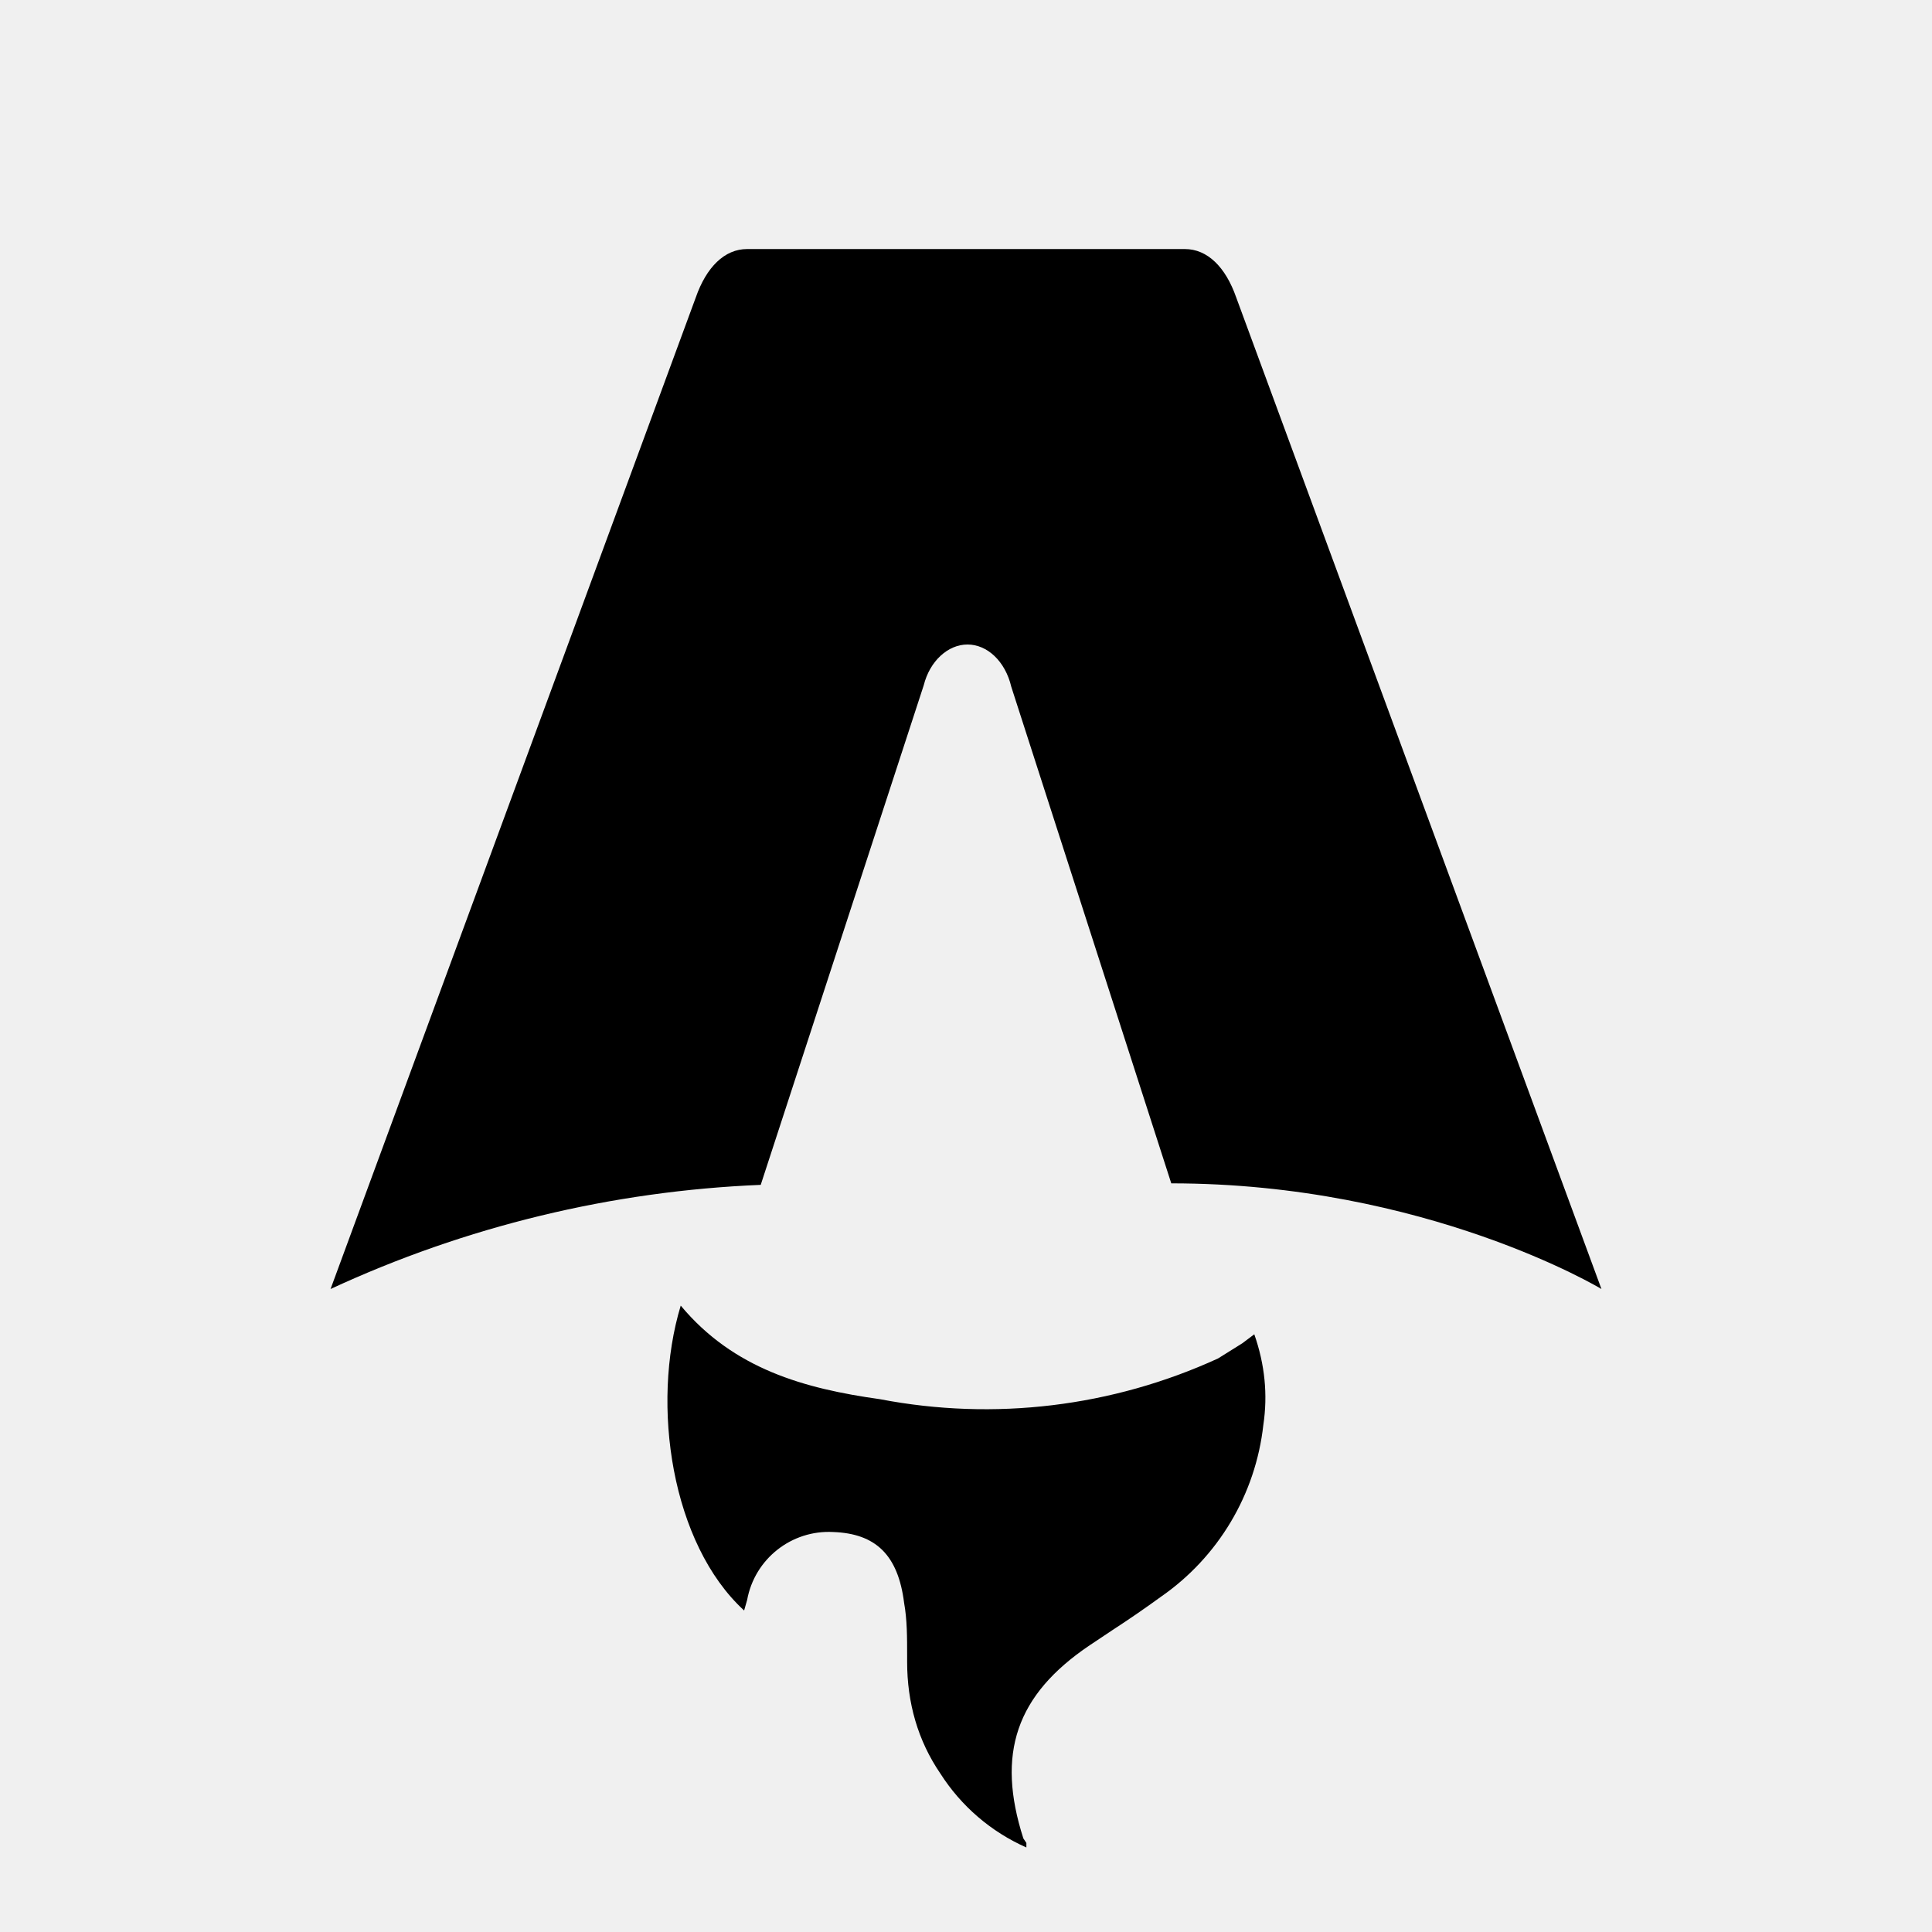
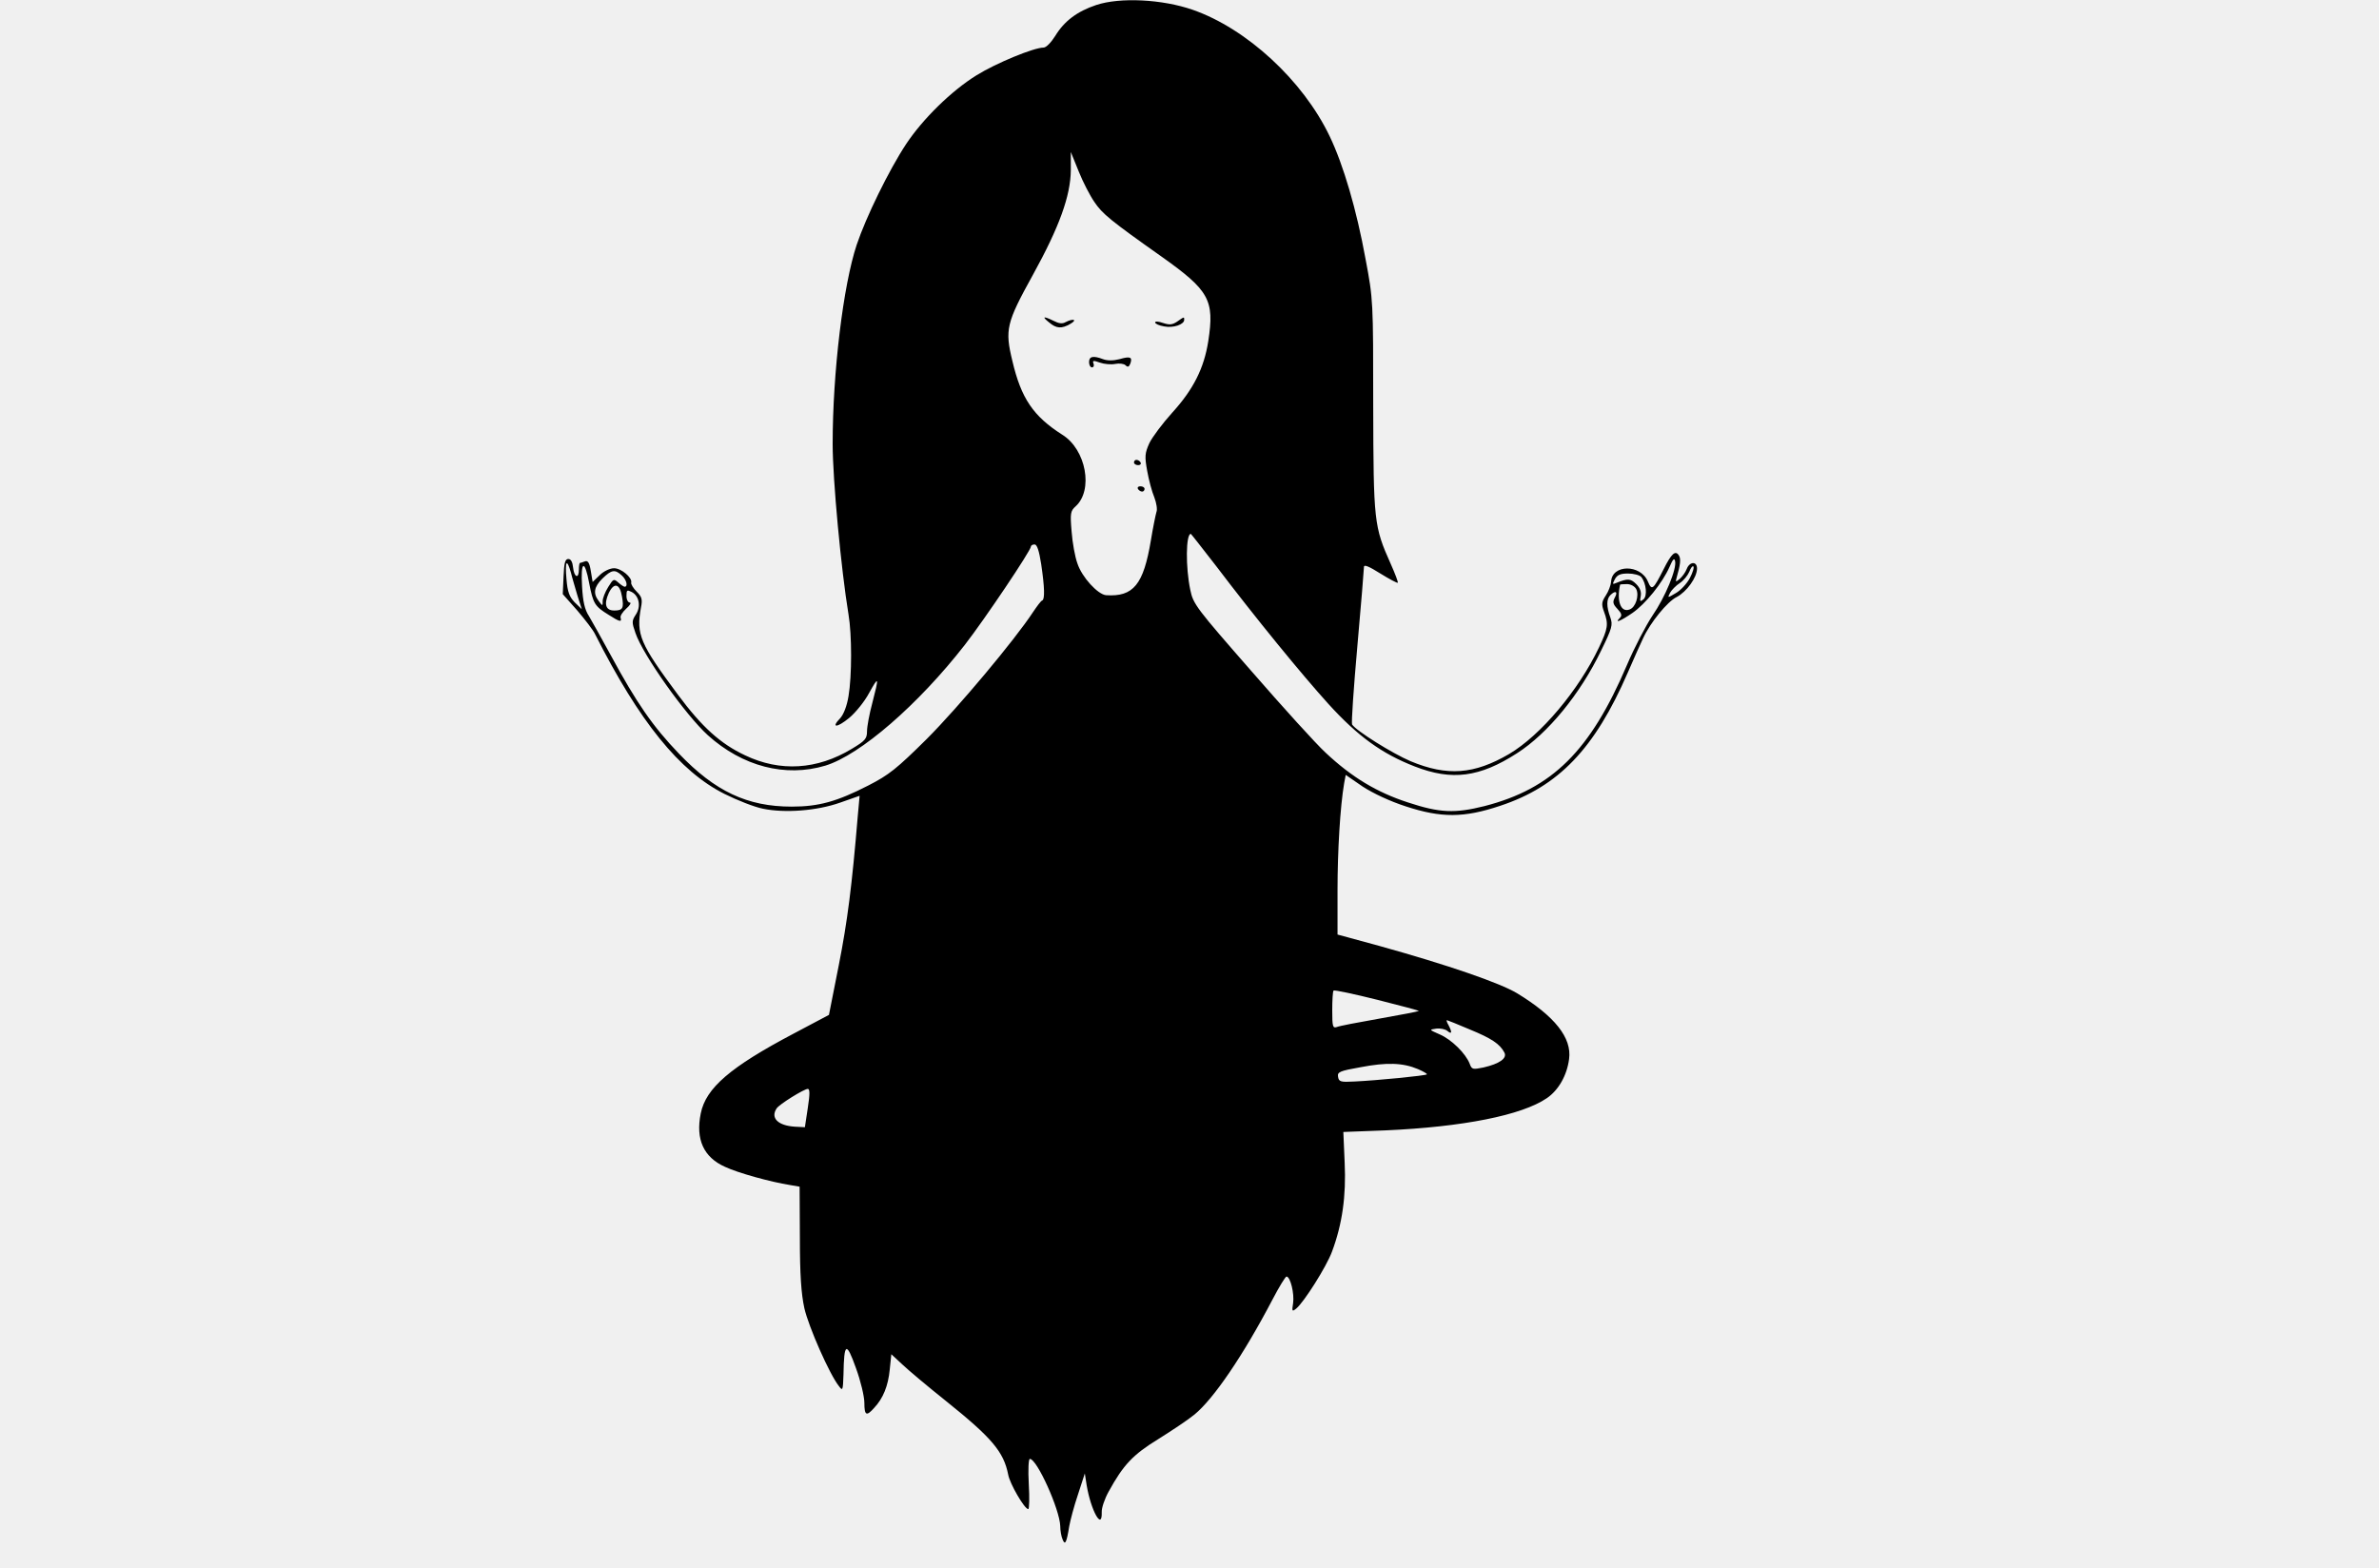
- <svg xmlns="http://www.w3.org/2000/svg" fill="none" viewBox="0 0 128 128">
-   <path d="M50.4 78.5a75.1 75.1 0 0 0-28.5 6.9l24.2-65.7c.7-2 1.9-3.2 3.4-3.2h29c1.5 0 2.7 1.2 3.4 3.2l24.2 65.7s-11.6-7-28.5-7L67 45.5c-.4-1.7-1.6-2.8-2.9-2.8-1.3 0-2.5 1.1-2.9 2.7L50.4 78.5Zm-1.1 28.2Zm-4.2-20.2c-2 6.6-.6 15.8 4.2 20.2a17.5 17.5 0 0 1 .2-.7 5.5 5.5 0 0 1 5.7-4.5c2.8.1 4.3 1.5 4.7 4.7.2 1.1.2 2.3.2 3.5v.4c0 2.7.7 5.2 2.2 7.4a13 13 0 0 0 5.7 4.9v-.3l-.2-.3c-1.8-5.6-.5-9.5 4.4-12.8l1.5-1a73 73 0 0 0 3.2-2.2 16 16 0 0 0 6.8-11.4c.3-2 .1-4-.6-6l-.8.6-1.6 1a37 37 0 0 1-22.4 2.7c-5-.7-9.7-2-13.2-6.2Z" />
-   <style>
-         path { fill: #000; }
-         @media (prefers-color-scheme: dark) {
-             path { fill: #FFF; }
-         }
-     </style>
+ <svg xmlns="http://www.w3.org/2000/svg" version="1.0" width="900pt" height="593pt" viewBox="0 0 900 593" preserveAspectRatio="xMidYMid meet">
+   <g transform="translate(0,593) scale(0.1,-0.1)" fill="#000000" stroke="none">
+     <path d="M4147 5911 c-72 -24 -121 -61 -155 -117 -15 -24 -34 -44 -44 -44 -37 0 -180 -59 -254 -105 -95 -59 -203 -165 -266 -260 -66 -100 -152 -277 -187 -381 -51 -153 -91 -483 -91 -754 0 -133 32 -475 60 -645 13 -76 13 -233 0 -309 -6 -37 -18 -68 -31 -83 -37 -38 -13 -38 34 1 24 20 58 62 75 94 37 67 38 62 12 -38 -11 -41 -20 -89 -20 -107 0 -28 -7 -36 -57 -66 -132 -80 -272 -88 -404 -25 -94 44 -164 108 -254 229 -144 194 -159 228 -140 331 6 30 3 40 -16 59 -13 13 -23 29 -21 35 4 19 -38 54 -65 54 -15 0 -39 -11 -54 -26 l-27 -26 -7 42 c-5 31 -11 40 -22 36 -8 -3 -17 -6 -19 -6 -2 0 -4 -11 -4 -25 0 -37 -18 -30 -22 8 -2 20 -8 32 -18 32 -12 0 -16 -15 -18 -66 l-3 -67 55 -62 c29 -34 60 -74 67 -89 168 -332 320 -520 490 -605 48 -24 114 -50 146 -56 82 -17 203 -8 291 23 l74 26 -7 -77 c-22 -264 -39 -398 -72 -565 l-37 -187 -134 -71 c-239 -126 -332 -206 -351 -302 -20 -98 11 -166 92 -202 49 -23 171 -57 247 -69 l35 -6 1 -193 c0 -140 5 -212 17 -267 16 -70 95 -250 131 -295 14 -19 15 -16 17 45 2 121 11 125 47 24 18 -49 32 -108 32 -132 0 -48 8 -52 37 -19 34 36 53 83 59 145 l6 58 42 -39 c22 -21 97 -84 166 -139 172 -138 217 -191 234 -277 6 -35 62 -131 76 -131 4 0 5 43 2 95 -3 54 -1 95 4 95 27 0 113 -191 115 -254 0 -17 4 -40 9 -51 9 -23 15 -13 25 50 4 22 18 76 33 120 l26 80 7 -45 c16 -95 59 -173 57 -102 -1 16 11 51 26 78 56 102 92 140 188 199 51 32 113 73 137 93 72 59 184 223 295 435 25 48 49 87 53 87 15 -1 30 -65 25 -100 -5 -32 -4 -34 12 -21 29 24 114 158 135 215 39 104 54 211 48 337 l-5 116 159 6 c293 13 516 57 611 122 44 30 76 86 84 148 11 80 -54 162 -197 249 -65 39 -262 107 -521 179 l-158 43 0 167 c0 149 10 317 25 405 l6 32 64 -44 c40 -26 104 -56 163 -75 134 -44 220 -44 357 2 221 73 358 216 483 504 24 55 50 114 58 130 27 59 92 139 127 156 38 20 77 74 77 108 0 28 -28 27 -39 -2 -5 -13 -17 -29 -26 -37 -16 -13 -17 -13 -12 5 14 48 17 71 8 84 -13 20 -28 6 -57 -52 -40 -79 -45 -83 -60 -47 -28 66 -136 65 -139 -1 -1 -13 -10 -37 -20 -52 -16 -24 -17 -34 -7 -61 18 -48 15 -64 -19 -136 -77 -162 -220 -332 -340 -403 -132 -77 -234 -85 -373 -27 -68 29 -206 115 -221 139 -3 6 6 139 20 296 14 157 25 292 25 300 0 10 19 2 62 -25 34 -21 64 -37 66 -35 2 2 -10 34 -27 72 -63 141 -65 158 -66 598 0 396 0 402 -29 555 -34 187 -84 357 -136 465 -101 211 -314 407 -518 478 -115 40 -275 48 -365 18z m-7 -745 c30 -45 62 -71 253 -206 182 -129 202 -165 178 -321 -16 -102 -56 -182 -136 -270 -37 -41 -76 -93 -87 -116 -17 -38 -18 -50 -8 -105 6 -34 18 -79 27 -100 8 -21 12 -46 8 -55 -3 -10 -13 -58 -21 -107 -28 -168 -66 -215 -170 -208 -31 3 -91 68 -108 120 -9 24 -19 79 -22 121 -6 69 -4 78 15 95 68 61 40 215 -50 271 -110 70 -156 138 -189 279 -29 119 -23 144 77 325 101 183 143 300 144 397 l0 69 30 -74 c16 -40 43 -92 59 -115z m461 -1378 c148 -195 321 -407 425 -522 111 -122 202 -188 326 -236 141 -55 246 -41 387 50 117 75 239 224 318 388 42 86 45 97 35 126 -15 41 -15 69 0 84 19 19 30 14 17 -9 -9 -17 -7 -25 10 -43 16 -17 18 -25 9 -34 -22 -22 3 -12 48 19 49 34 113 113 140 174 13 30 18 35 21 22 7 -29 -37 -136 -86 -207 -24 -36 -68 -120 -96 -186 -139 -326 -283 -468 -539 -534 -112 -28 -169 -26 -290 14 -117 38 -212 95 -311 188 -35 32 -161 171 -281 309 -208 238 -220 253 -231 307 -18 85 -17 212 2 212 1 0 44 -55 96 -122z m-662 7 c13 -88 14 -132 4 -137 -5 -1 -20 -22 -35 -44 -68 -104 -283 -361 -402 -480 -114 -113 -143 -136 -221 -176 -119 -61 -188 -80 -290 -80 -168 0 -290 58 -426 200 -100 104 -161 193 -258 372 -34 63 -72 130 -83 149 -16 24 -23 56 -26 112 -6 98 10 104 27 12 15 -77 21 -87 73 -119 42 -27 51 -29 46 -12 -3 7 7 22 21 35 14 12 20 23 14 23 -7 0 -13 11 -13 25 0 23 2 24 20 15 28 -15 36 -55 15 -86 -15 -23 -15 -29 -1 -69 28 -83 190 -311 274 -387 131 -118 293 -160 444 -115 132 40 352 231 528 457 76 98 250 357 250 372 0 4 6 8 14 8 9 0 17 -23 25 -75z m-1779 -32 c5 -21 17 -60 25 -88 l16 -50 -27 26 c-20 21 -27 39 -31 88 -6 69 1 80 17 24z m4233 -20 c-11 -21 -35 -47 -53 -57 -32 -19 -32 -19 -22 1 6 11 23 28 37 37 14 9 30 29 36 43 5 14 12 23 15 20 4 -3 -2 -23 -13 -44z m-4041 10 c18 -16 25 -43 11 -43 -3 0 -14 7 -24 16 -17 15 -19 14 -38 -17 -12 -19 -21 -43 -21 -53 0 -20 0 -20 -15 0 -22 29 -18 53 14 85 34 33 47 36 73 12z m3857 -6 c19 -24 24 -72 8 -85 -12 -10 -14 -8 -10 12 3 16 -2 31 -17 46 -21 21 -32 22 -74 5 -16 -7 -17 -6 -7 13 9 17 21 22 50 22 21 0 44 -6 50 -13z m-3856 -74 c8 -44 3 -53 -29 -53 -33 0 -40 24 -21 66 20 42 42 36 50 -13z m3837 28 c12 -24 -2 -69 -25 -77 -33 -13 -50 31 -36 94 1 1 12 2 26 2 14 0 29 -8 35 -19z m-822 -1596 c-2 -2 -69 -15 -149 -29 -80 -14 -153 -28 -162 -32 -15 -5 -17 2 -17 63 0 38 2 72 5 75 3 3 78 -13 166 -35 88 -22 158 -41 157 -42z m192 -70 c83 -34 114 -55 131 -87 12 -22 -18 -43 -79 -57 -40 -8 -44 -8 -52 14 -15 39 -69 92 -113 111 -41 18 -41 18 -14 22 16 2 35 -2 43 -9 17 -14 18 -5 4 22 -6 10 -9 19 -6 19 2 0 41 -16 86 -35z m-196 -150 c21 -9 36 -18 34 -20 -4 -5 -188 -23 -273 -27 -54 -3 -60 -1 -63 18 -3 18 6 22 85 36 99 19 160 17 217 -7z m-2308 -147 l-11 -73 -38 2 c-64 4 -93 33 -69 69 9 15 104 74 118 74 8 0 8 -20 0 -72z" />
+     <path d="M3969 4710 c27 -23 47 -25 81 -5 27 16 10 21 -19 6 -12 -7 -26 -5 -45 5 -39 19 -46 17 -17 -6z" />
+     <path d="M4453 4713 c-18 -12 -29 -13 -53 -5 -17 6 -30 7 -30 2 0 -5 15 -12 34 -15 34 -7 76 7 76 25 0 12 0 12 -27 -7z" />
+     <path d="M4120 4560 c0 -11 5 -20 11 -20 6 0 9 6 6 14 -5 12 -1 13 24 4 17 -6 43 -8 58 -5 15 3 33 1 39 -5 8 -8 13 -7 18 6 9 25 0 29 -41 17 -23 -6 -46 -6 -62 0 -37 14 -53 11 -53 -11z" />
+     <path d="M4290 4180 c0 -5 7 -10 16 -10 8 0 12 5 9 10 -3 6 -10 10 -16 10 -5 0 -9 -4 -9 -10z" />
+     <path d="M4305 4080 c3 -5 10 -10 16 -10 5 0 9 5 9 10 0 6 -7 10 -16 10 -8 0 -12 -4 -9 -10z" />
+   </g>
</svg>
